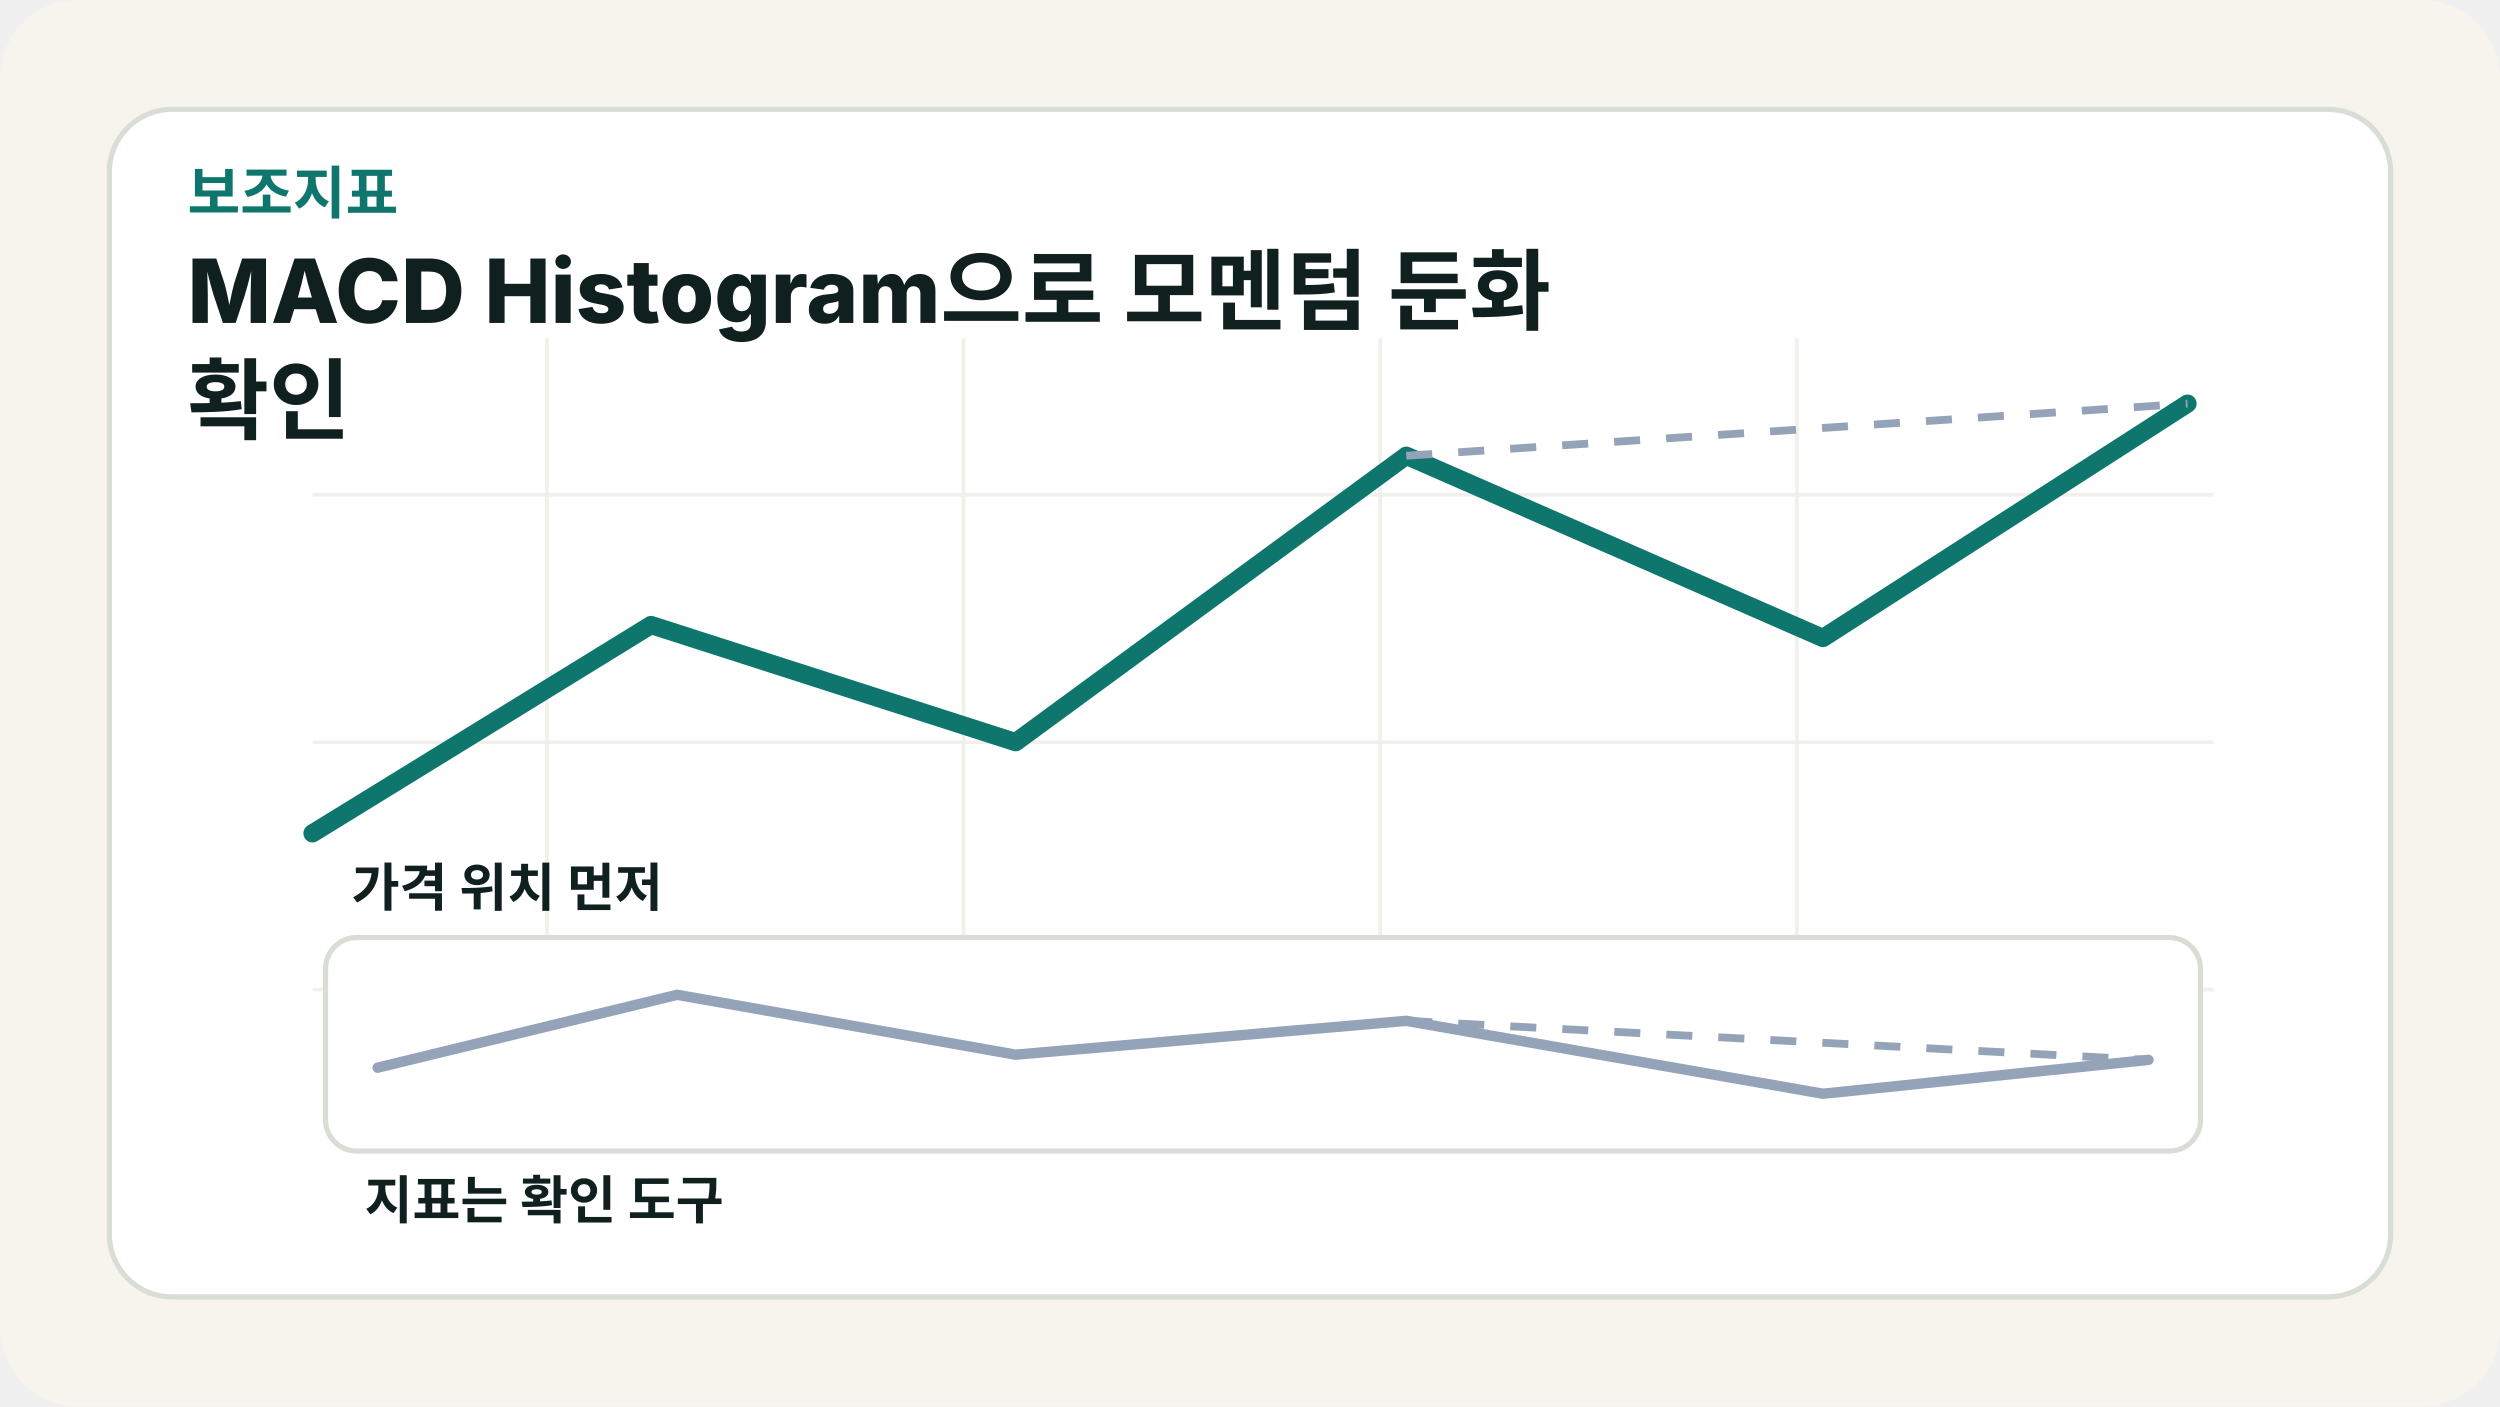
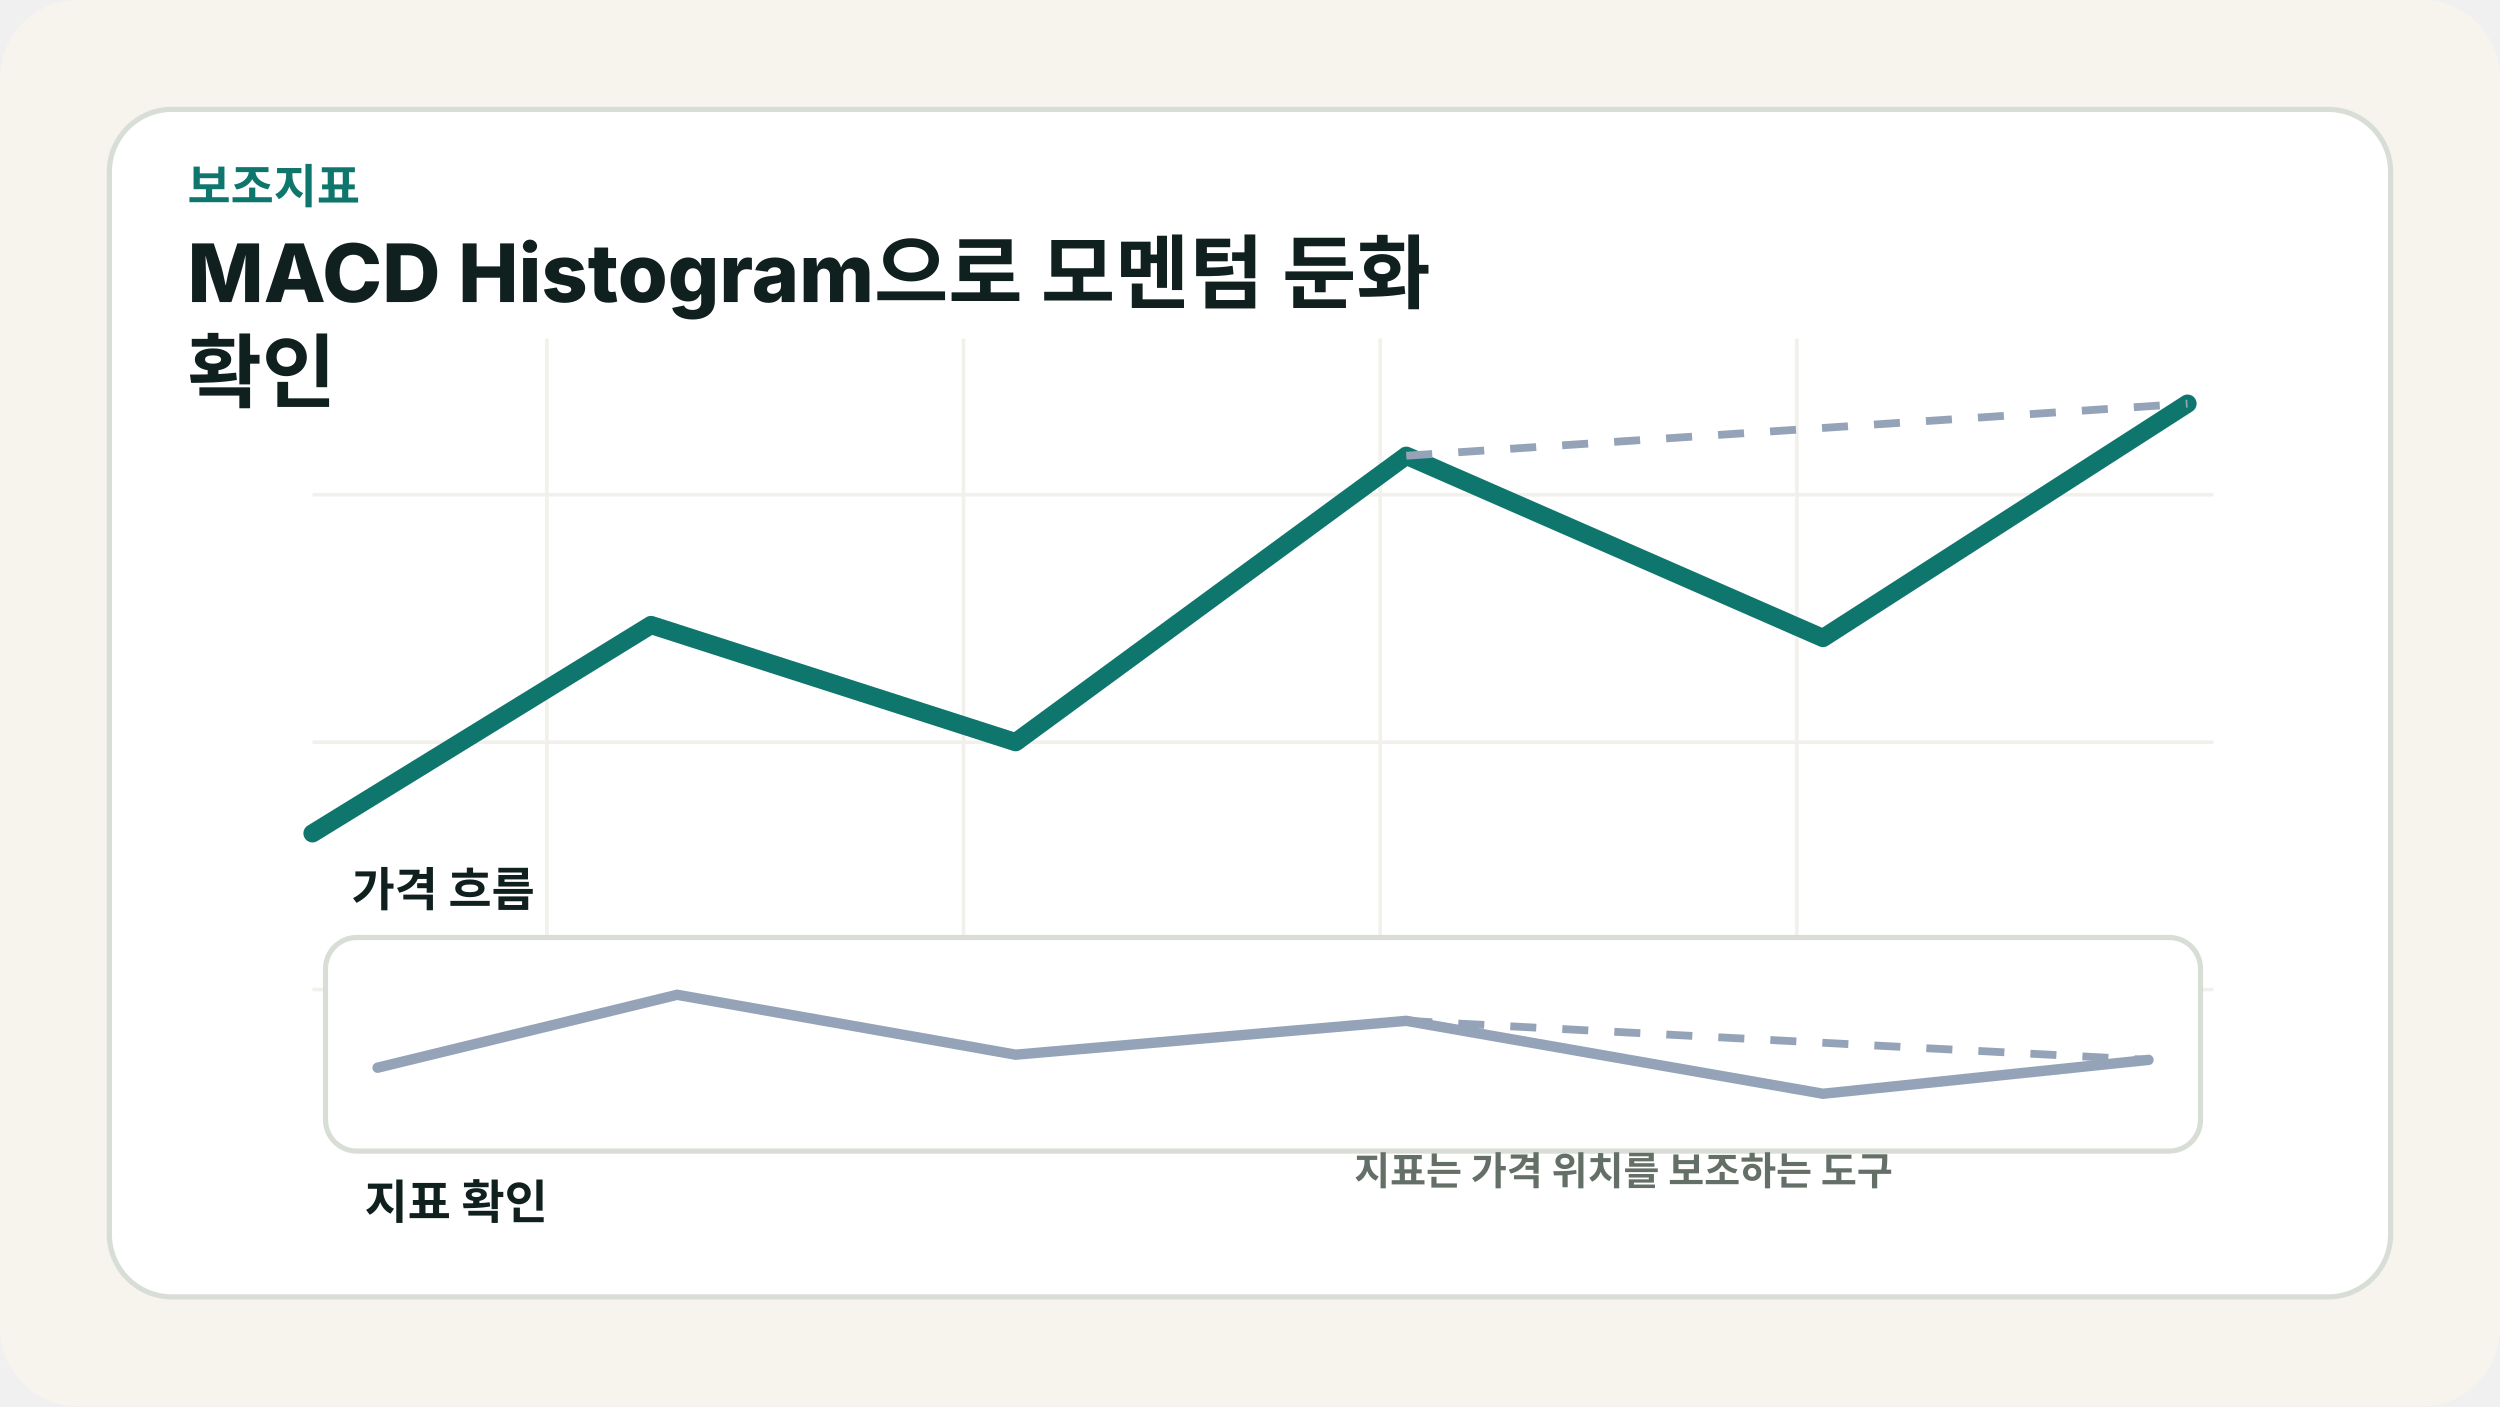
<svg xmlns="http://www.w3.org/2000/svg" width="960" height="540" viewBox="0 0 960 540" role="img" aria-labelledby="title desc">
  <style>
- .bg{fill:#f6f4ed}.panel{fill:#fff;stroke:#d8ded6;stroke-width:2}.title{font:800 34px system-ui,-apple-system,BlinkMacSystemFont,"Segoe UI",sans-serif;fill:#10201f}.sub{font:800 22px system-ui,-apple-system,BlinkMacSystemFont,"Segoe UI",sans-serif;fill:#0f766e}.label{font:800 20px system-ui,-apple-system,BlinkMacSystemFont,"Segoe UI",sans-serif;fill:#10201f}.note{font:700 17px system-ui,-apple-system,BlinkMacSystemFont,"Segoe UI",sans-serif;fill:#647067}.line{fill:none;stroke:#0f766e;stroke-width:7;stroke-linecap:round;stroke-linejoin:round}.down{fill:none;stroke:#b45309;stroke-width:7;stroke-linecap:round;stroke-linejoin:round}.thin{fill:none;stroke:#94a3b8;stroke-width:4;stroke-linecap:round}.dash{stroke:#94a3b8;stroke-width:3;stroke-dasharray:10 10}.zone{fill:#e8f4ef;stroke:#0f766e;stroke-width:2;opacity:.9}.risk{fill:#fff3df;stroke:#b45309;stroke-width:2}.bar{fill:#0f766e;opacity:.92}.warn{fill:#b45309;opacity:.92}
+ .bg{fill:#f6f4ed}.panel{fill:#fff;stroke:#d8ded6;stroke-width:2}.title{font:800 31px system-ui,-apple-system,BlinkMacSystemFont,"Segoe UI",sans-serif;fill:#10201f}.sub{font:800 18px system-ui,-apple-system,BlinkMacSystemFont,"Segoe UI",sans-serif;fill:#0f766e}.label{font:800 18px system-ui,-apple-system,BlinkMacSystemFont,"Segoe UI",sans-serif;fill:#10201f}.note{font:700 15px system-ui,-apple-system,BlinkMacSystemFont,"Segoe UI",sans-serif;fill:#647067}.line{fill:none;stroke:#0f766e;stroke-width:7;stroke-linecap:round;stroke-linejoin:round}.down{fill:none;stroke:#b45309;stroke-width:7;stroke-linecap:round;stroke-linejoin:round}.thin{fill:none;stroke:#94a3b8;stroke-width:4;stroke-linecap:round}.dash{stroke:#94a3b8;stroke-width:3;stroke-dasharray:10 10}.zone{fill:#e8f4ef;stroke:#0f766e;stroke-width:2;opacity:.92}.risk{fill:#fff3df;stroke:#b45309;stroke-width:2}.bar{fill:#0f766e;opacity:.92}.warn{fill:#b45309;opacity:.92}
</style>
  <rect class="bg" width="960" height="540" rx="30" />
  <rect class="panel" x="42" y="42" width="876" height="456" rx="24" />
-   <text x="72" y="82" class="sub">보조지표</text>
-   <text x="72" y="124" class="title">MACD Histogram으로 모멘텀 둔화</text>
-   <text x="72" y="166" class="title">확인</text>
-   <g opacity=".55">
+   <text x="72" y="78" class="sub">보조지표</text>
+   <text x="72" y="116" class="title">MACD Histogram으로 모멘텀 둔화</text>
+   <text x="72" y="154" class="title">확인</text>
+   <g opacity=".52">
    <path d="M120 190H850M120 285H850M120 380H850M210 130V430M370 130V430M530 130V430M690 130V430" stroke="#e7e3d8" stroke-width="1.4" />
  </g>
  <path class="line" d="M120 320L250 240L390 285L540 175L700 245L840 155" />
  <rect class="panel" x="125" y="360" width="720" height="82" rx="12" />
  <path class="thin" d="M145 410L260 382L390 405L540 392L700 420L825 407" />
  <path class="dash" d="M540 175L840 155M540 392L825 407" />
-   <text class="label" x="135" y="348">가격 위치 먼저</text>
-   <text class="label" x="140" y="468">지표는 확인 도구</text>
+   <text class="label" x="135" y="348">가격 흐름</text>
+   <text class="label" x="140" y="468">지표 확인</text>
+   <text class="note" x="520" y="455">지표는 가격 위치를 보조하는 도구</text>
</svg>
